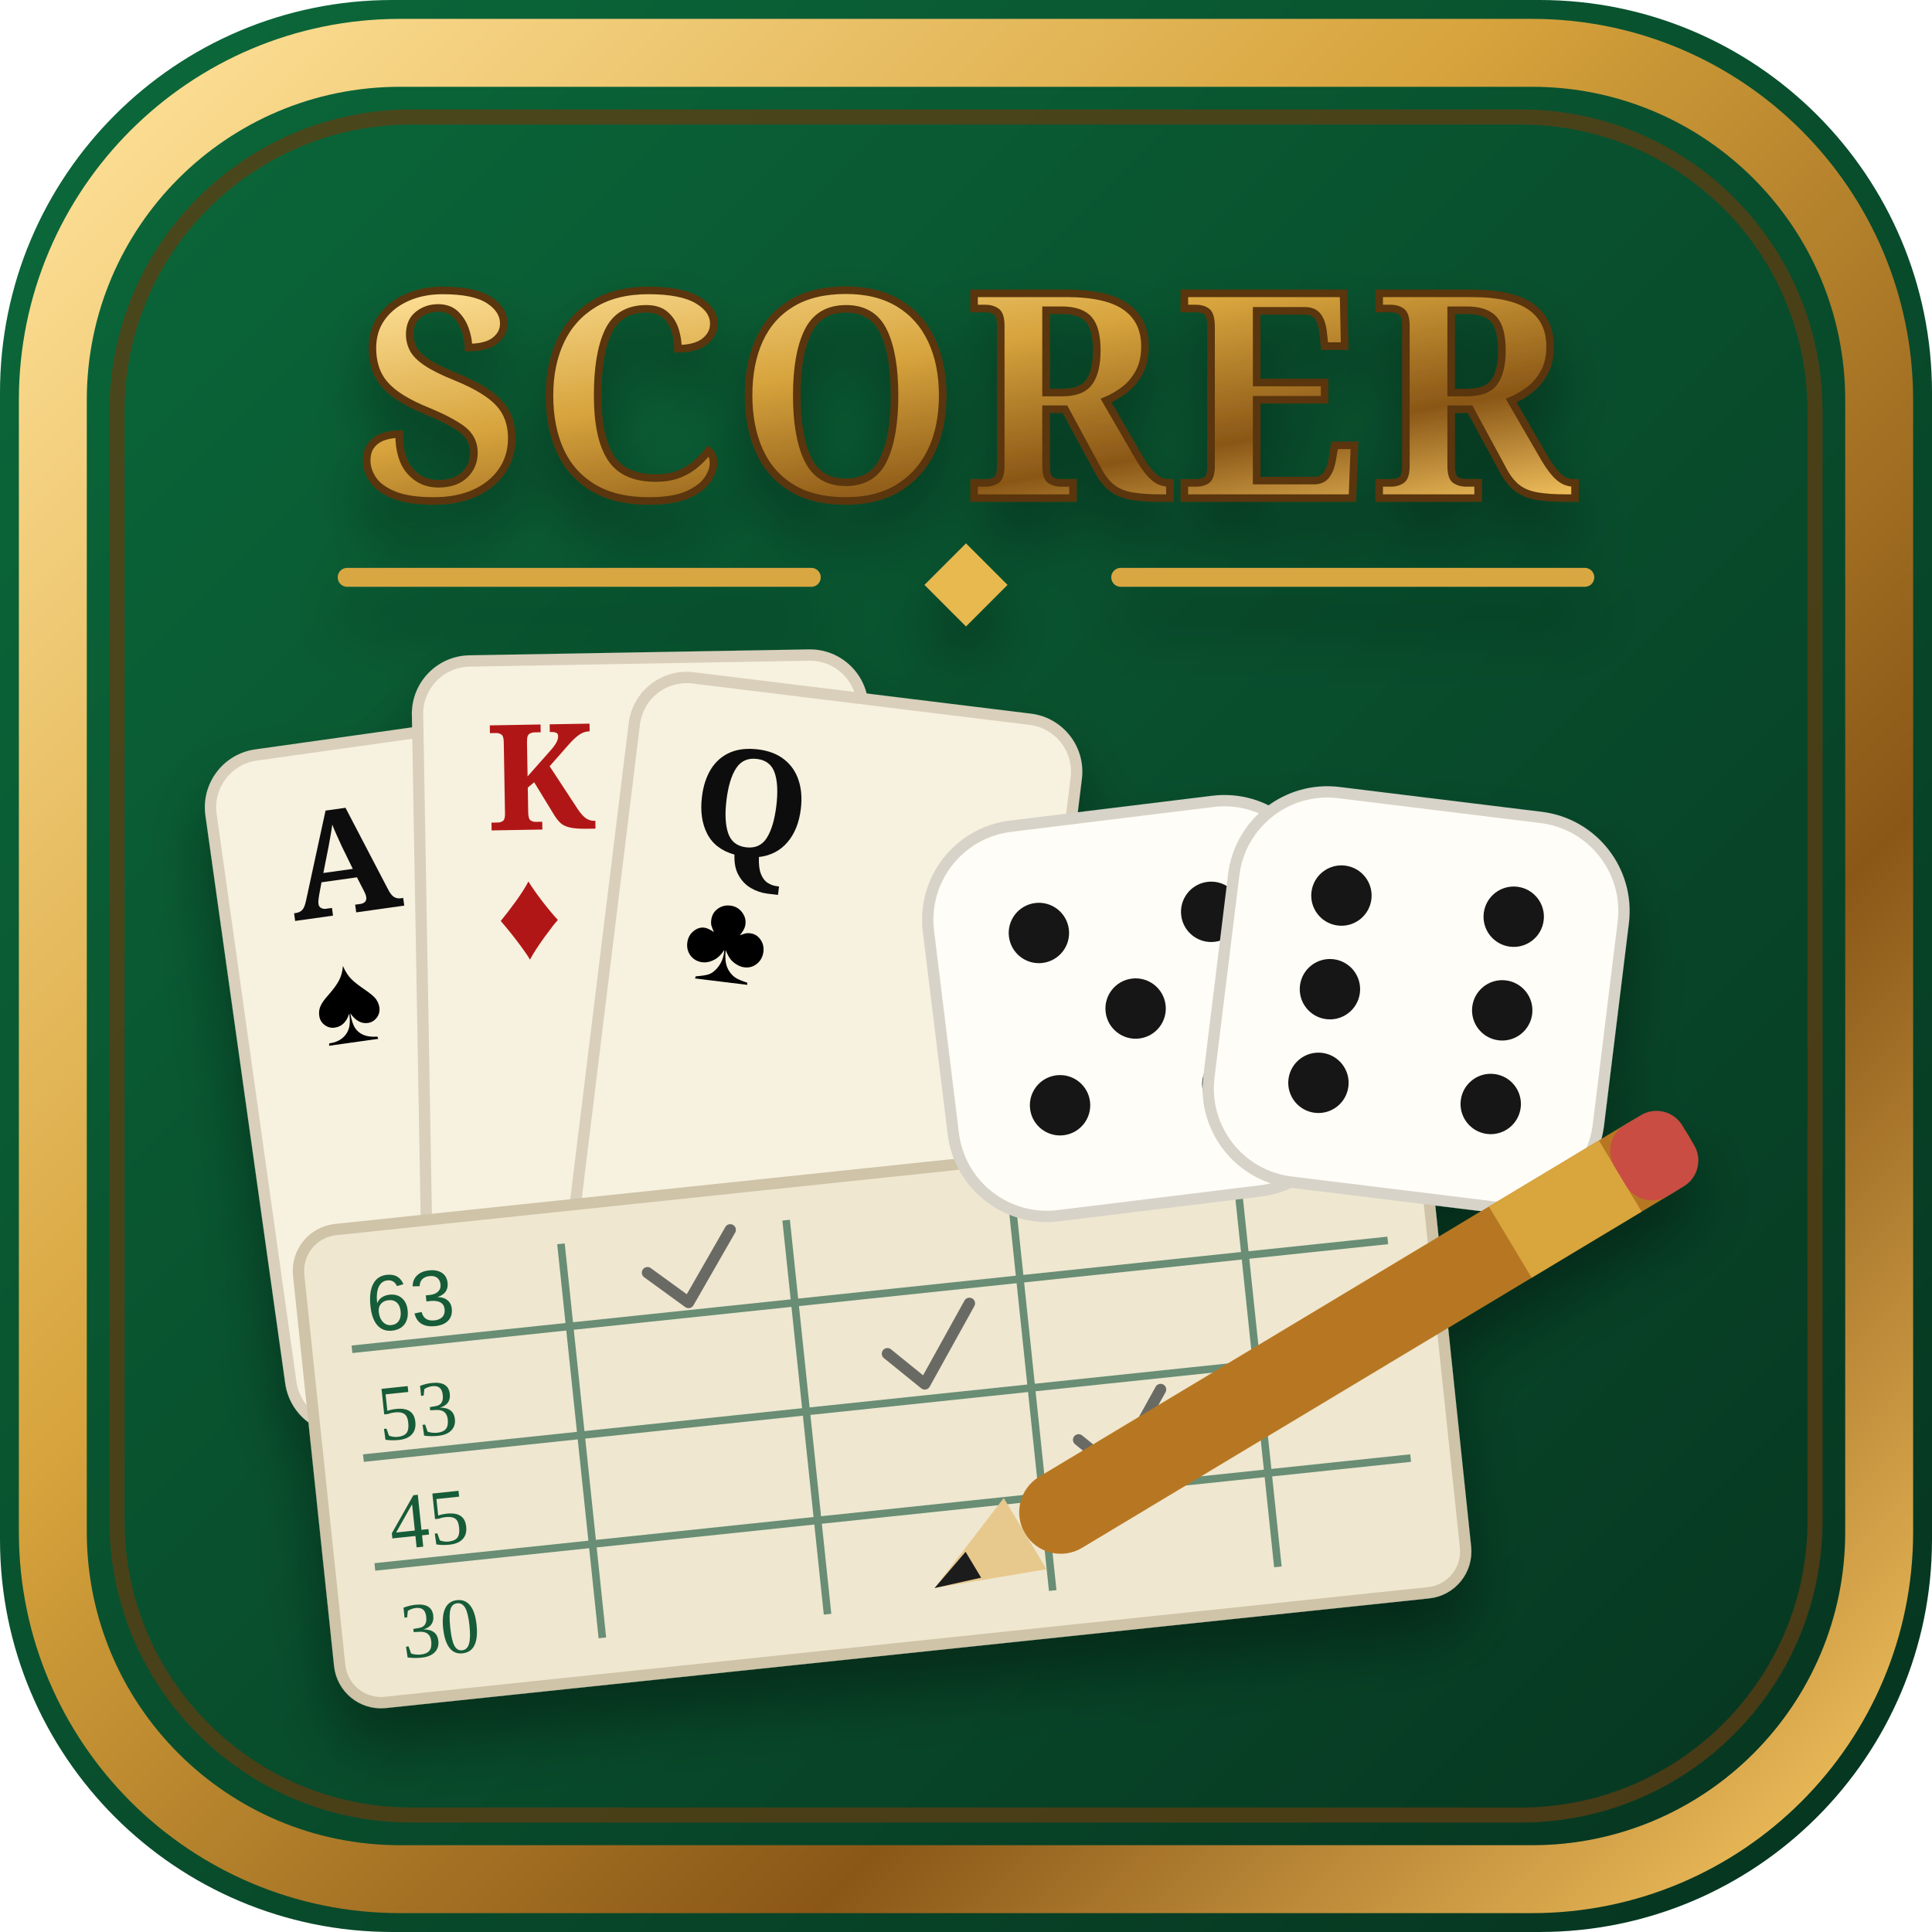
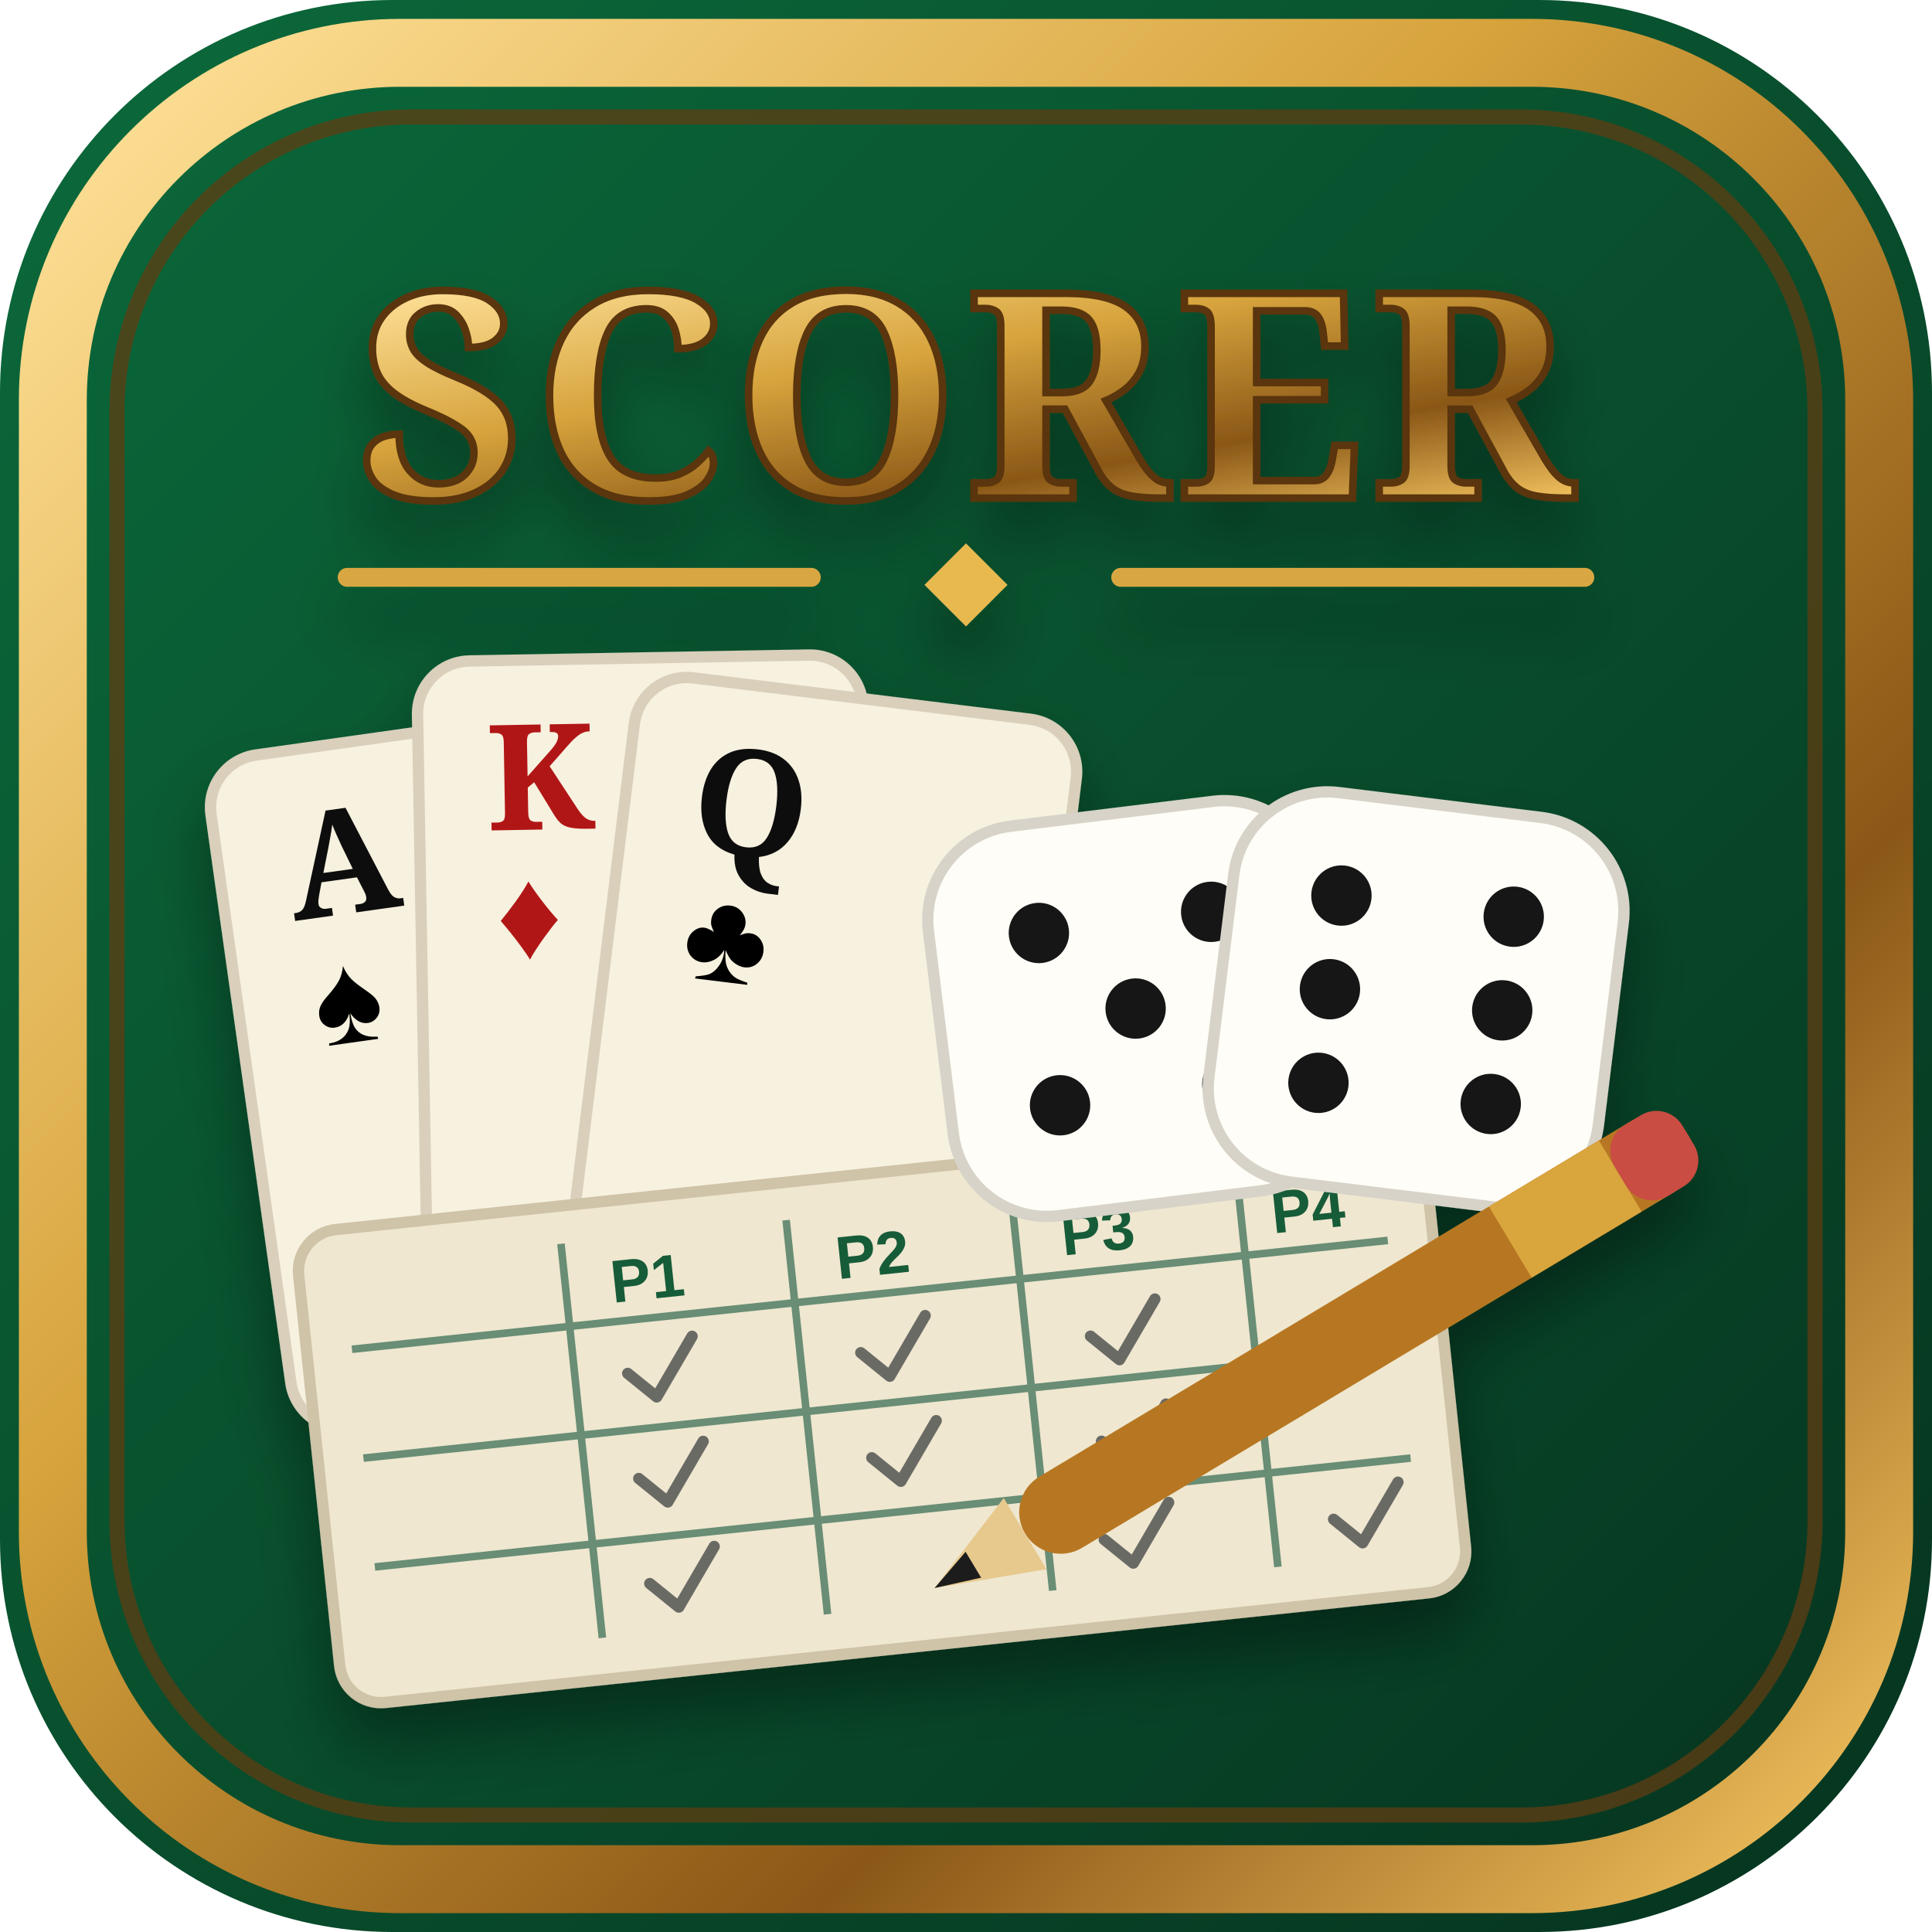
<svg xmlns="http://www.w3.org/2000/svg" viewBox="0 0 512 512" role="img" aria-label="Scorer app icon">
  <defs>
    <linearGradient id="bg" x1="0" y1="0" x2="1" y2="1">
      <stop stop-color="#0b6a3b" />
      <stop offset="1" stop-color="#06331f" />
    </linearGradient>
    <linearGradient id="gold" x1="0" y1="0" x2="1" y2="1">
      <stop stop-color="#ffe29a" />
      <stop offset=".38" stop-color="#d7a43d" />
      <stop offset=".72" stop-color="#8a5717" />
      <stop offset="1" stop-color="#f4c45f" />
    </linearGradient>
    <filter id="shadow" x="-30%" y="-30%" width="160%" height="160%">
      <feDropShadow dx="0" dy="10" stdDeviation="8" flood-color="#000" flood-opacity=".35" />
    </filter>
  </defs>
  <rect width="512" height="512" rx="104" fill="url(#bg)" />
  <rect x="14" y="14" width="484" height="484" rx="92" fill="none" stroke="url(#gold)" stroke-width="18" />
  <rect x="31" y="31" width="450" height="450" rx="78" fill="none" stroke="#5f3c12" stroke-width="4" opacity=".75" />
  <g filter="url(#shadow)">
    <text x="256" y="132" text-anchor="middle" font-family="Georgia,serif" font-weight="900" font-size="76" letter-spacing="2" fill="url(#gold)" stroke="#5a360b" stroke-width="2">SCORER</text>
    <path d="M92 153h123m82 0h123" stroke="#d9a743" stroke-width="5" stroke-linecap="round" />
    <path d="M256 144l11 11-11 11-11-11z" fill="#e7b94f" />
    <g transform="translate(66 190) rotate(-8 80 92)">
      <rect width="118" height="180" rx="14" fill="#f7f1df" stroke="#d9cfbb" stroke-width="3" />
      <text x="18" y="45" font-family="Georgia,serif" font-size="39" font-weight="900" fill="#111">A</text>
      <text x="20" y="79" font-size="34">♠</text>
    </g>
    <g transform="translate(112 174) rotate(-1 80 92)">
      <rect width="118" height="180" rx="14" fill="#f7f1df" stroke="#d9cfbb" stroke-width="3" />
      <text x="18" y="45" font-family="Georgia,serif" font-size="39" font-weight="900" fill="#b11818">K</text>
      <text x="20" y="79" font-size="34" fill="#b11818">♦</text>
    </g>
    <g transform="translate(158 187) rotate(7 80 92)">
      <rect width="118" height="180" rx="14" fill="#f7f1df" stroke="#d9cfbb" stroke-width="3" />
      <text x="18" y="45" font-family="Georgia,serif" font-size="39" font-weight="900" fill="#111">Q</text>
      <text x="20" y="79" font-size="34">♣</text>
    </g>
    <g transform="translate(78 327) rotate(-6)">
      <rect width="300" height="126" rx="11" fill="#efe7d0" stroke="#cfc3a8" stroke-width="3" />
      <path d="M12 32h276M12 61h276M12 90h276M70 10v105M130 10v105M190 10v105M250 10v105" stroke="#3c6f56" stroke-width="2" opacity=".75" />
-       <text x="17" y="28" font-family="Arial,sans-serif" font-size="21" fill="#195b39">63</text>
-       <text x="17" y="57" font-size="21" fill="#195b39">53</text>
-       <text x="17" y="86" font-size="21" fill="#195b39">45</text>
-       <text x="17" y="115" font-size="21" fill="#195b39">30</text>
-       <path d="M92 20l10 9 13-18m38 37l9 9 14-20m25 39l9 9 14-20" fill="none" stroke="#6b6b65" stroke-width="3" stroke-linecap="round" stroke-linejoin="round" />
+       <text x="82" y="27" font-family="Arial,sans-serif" font-size="16" font-weight="700" fill="#195b39">P1</text>
+       <text x="142" y="27" font-family="Arial,sans-serif" font-size="16" font-weight="700" fill="#195b39">P2</text>
+       <text x="202" y="27" font-family="Arial,sans-serif" font-size="16" font-weight="700" fill="#195b39">P3</text>
+       <text x="258" y="27" font-family="Arial,sans-serif" font-size="16" font-weight="700" fill="#195b39">P4</text>
+       <path d="M84 46l7 7 11-15m44 9l7 7 11-15m43 10l7 7 11-15m43 9l7 7 11-15" fill="none" stroke="#6b6b65" stroke-width="3" stroke-linecap="round" stroke-linejoin="round" />
+       <path d="M84 74l7 7 11-15m44 9l7 7 11-15m43 10l7 7 11-15" fill="none" stroke="#6b6b65" stroke-width="3" stroke-linecap="round" stroke-linejoin="round" />
+       <path d="M84 102l7 7 11-15m103 9l7 7 11-15m43 9l7 7 11-15" fill="none" stroke="#6b6b65" stroke-width="3" stroke-linecap="round" stroke-linejoin="round" />
    </g>
    <g transform="translate(243 222) rotate(-7)">
      <rect width="104" height="104" rx="25" fill="#fffdf7" stroke="#d7d3c8" stroke-width="3" />
      <g fill="#171717">
        <circle cx="29" cy="29" r="8" />
        <circle cx="75" cy="29" r="8" />
        <circle cx="52" cy="52" r="8" />
        <circle cx="29" cy="75" r="8" />
        <circle cx="75" cy="75" r="8" />
      </g>
    </g>
    <g transform="translate(330 207) rotate(7)">
      <rect width="104" height="104" rx="25" fill="#fffdf7" stroke="#d7d3c8" stroke-width="3" />
      <g fill="#171717">
        <circle cx="29" cy="27" r="8" />
        <circle cx="75" cy="27" r="8" />
        <circle cx="29" cy="52" r="8" />
        <circle cx="75" cy="52" r="8" />
        <circle cx="29" cy="77" r="8" />
        <circle cx="75" cy="77" r="8" />
      </g>
    </g>
    <g transform="translate(266 397) rotate(-31)">
      <rect x="0" y="0" width="205" height="22" rx="11" fill="#b77722" />
      <rect x="150" y="0" width="34" height="22" fill="#d9a53d" />
      <rect x="184" y="0" width="21" height="22" rx="8" fill="#c94d42" />
      <path d="M0 0l-28 11L0 22z" fill="#e7c98e" />
      <path d="M-28 11l12-4v8z" fill="#1d1d1d" />
    </g>
  </g>
</svg>
